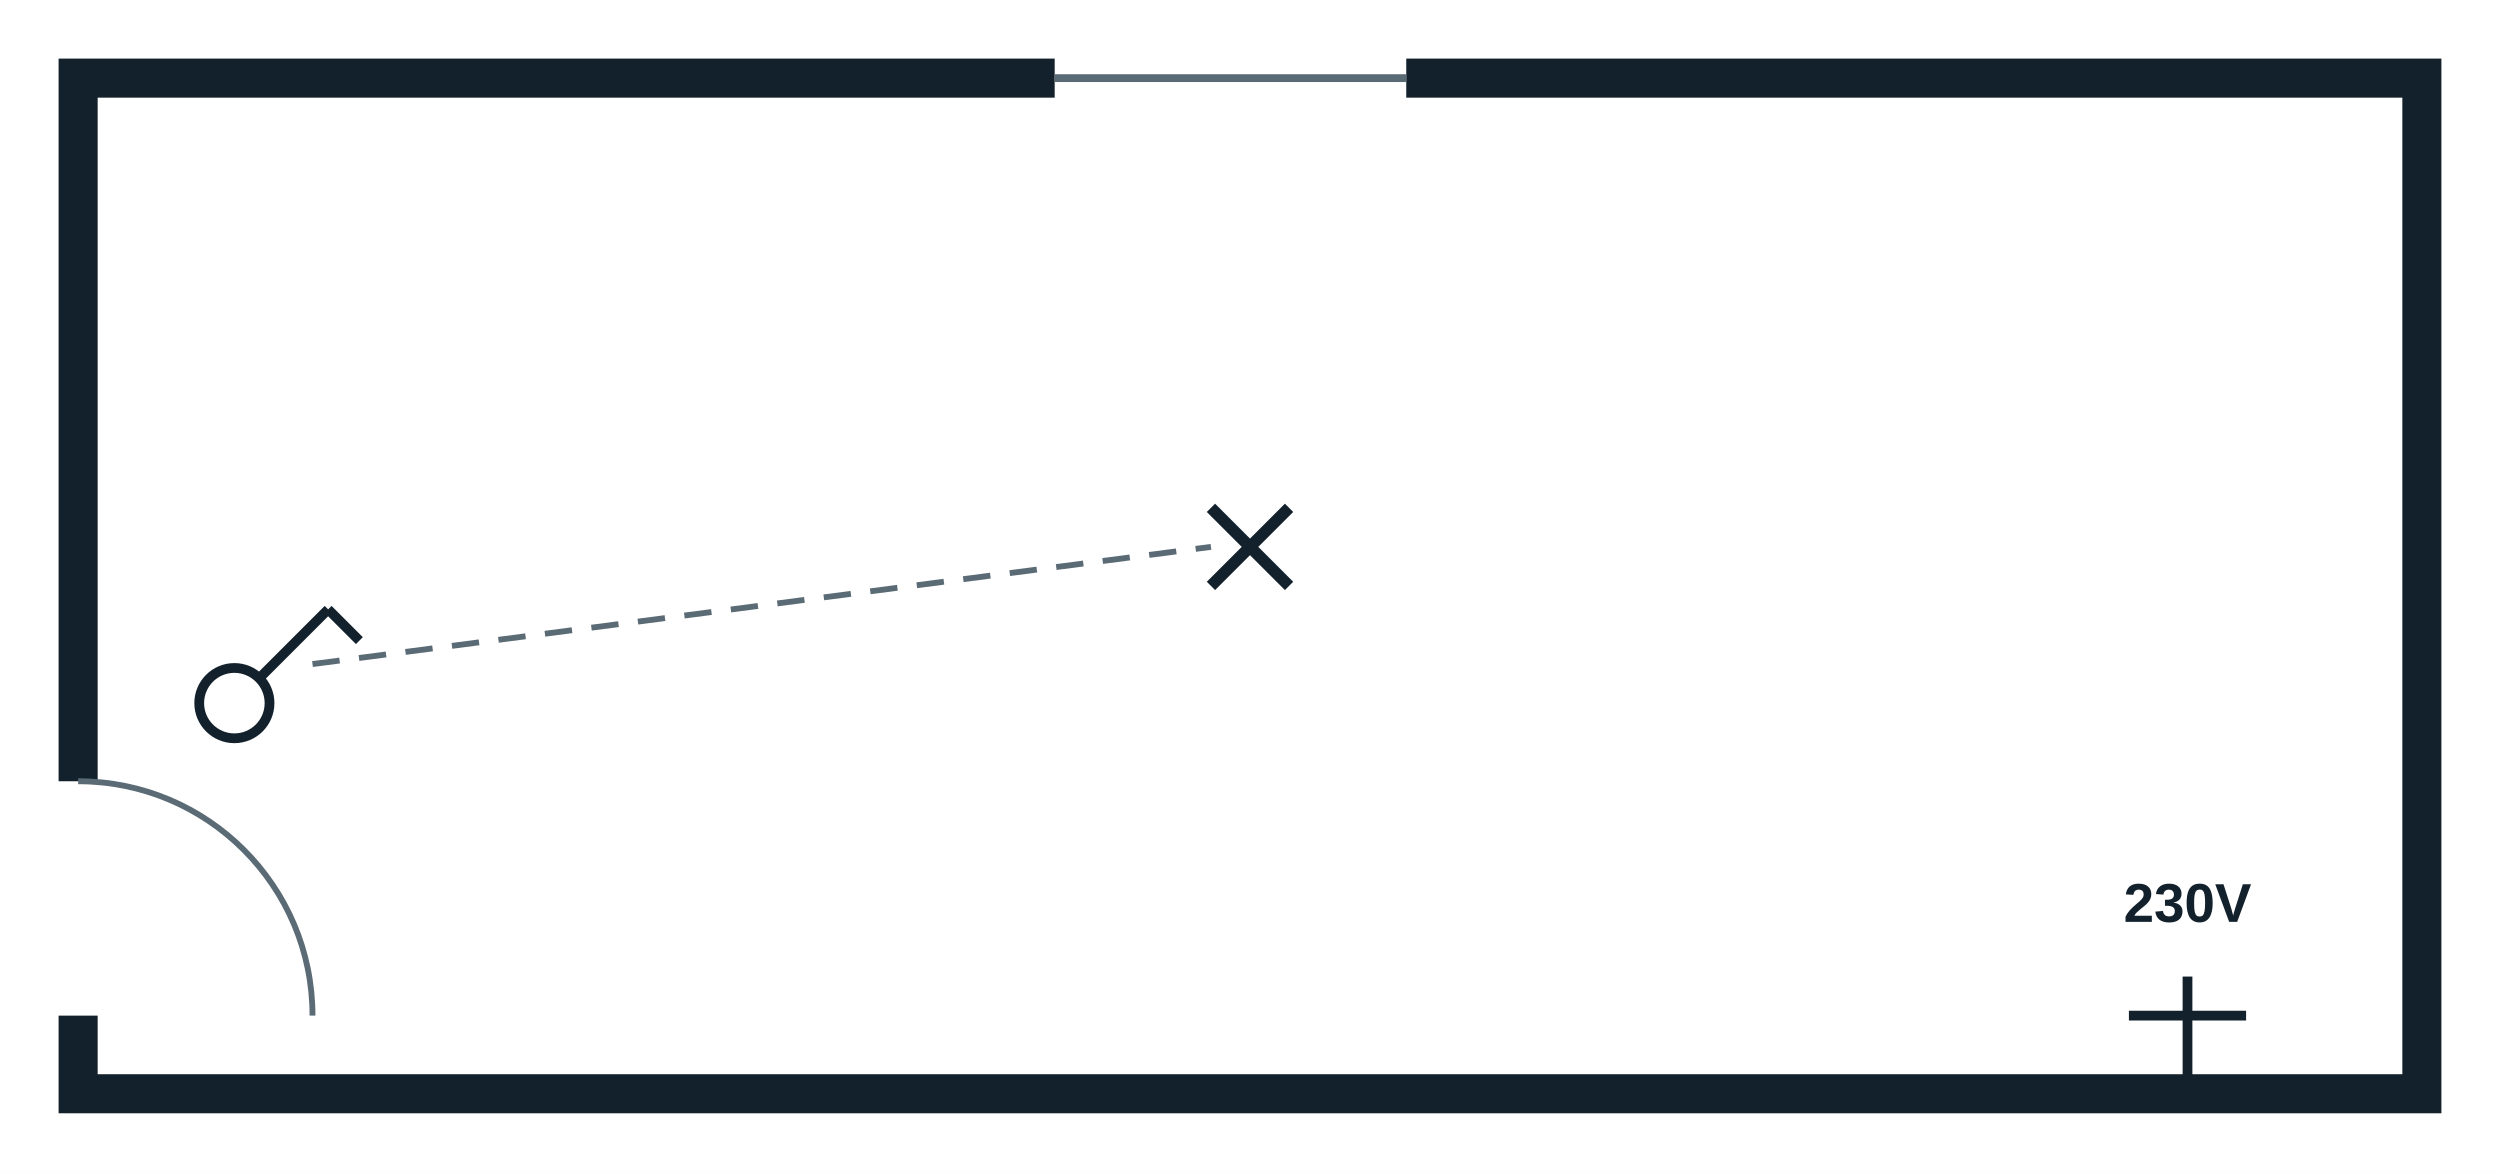
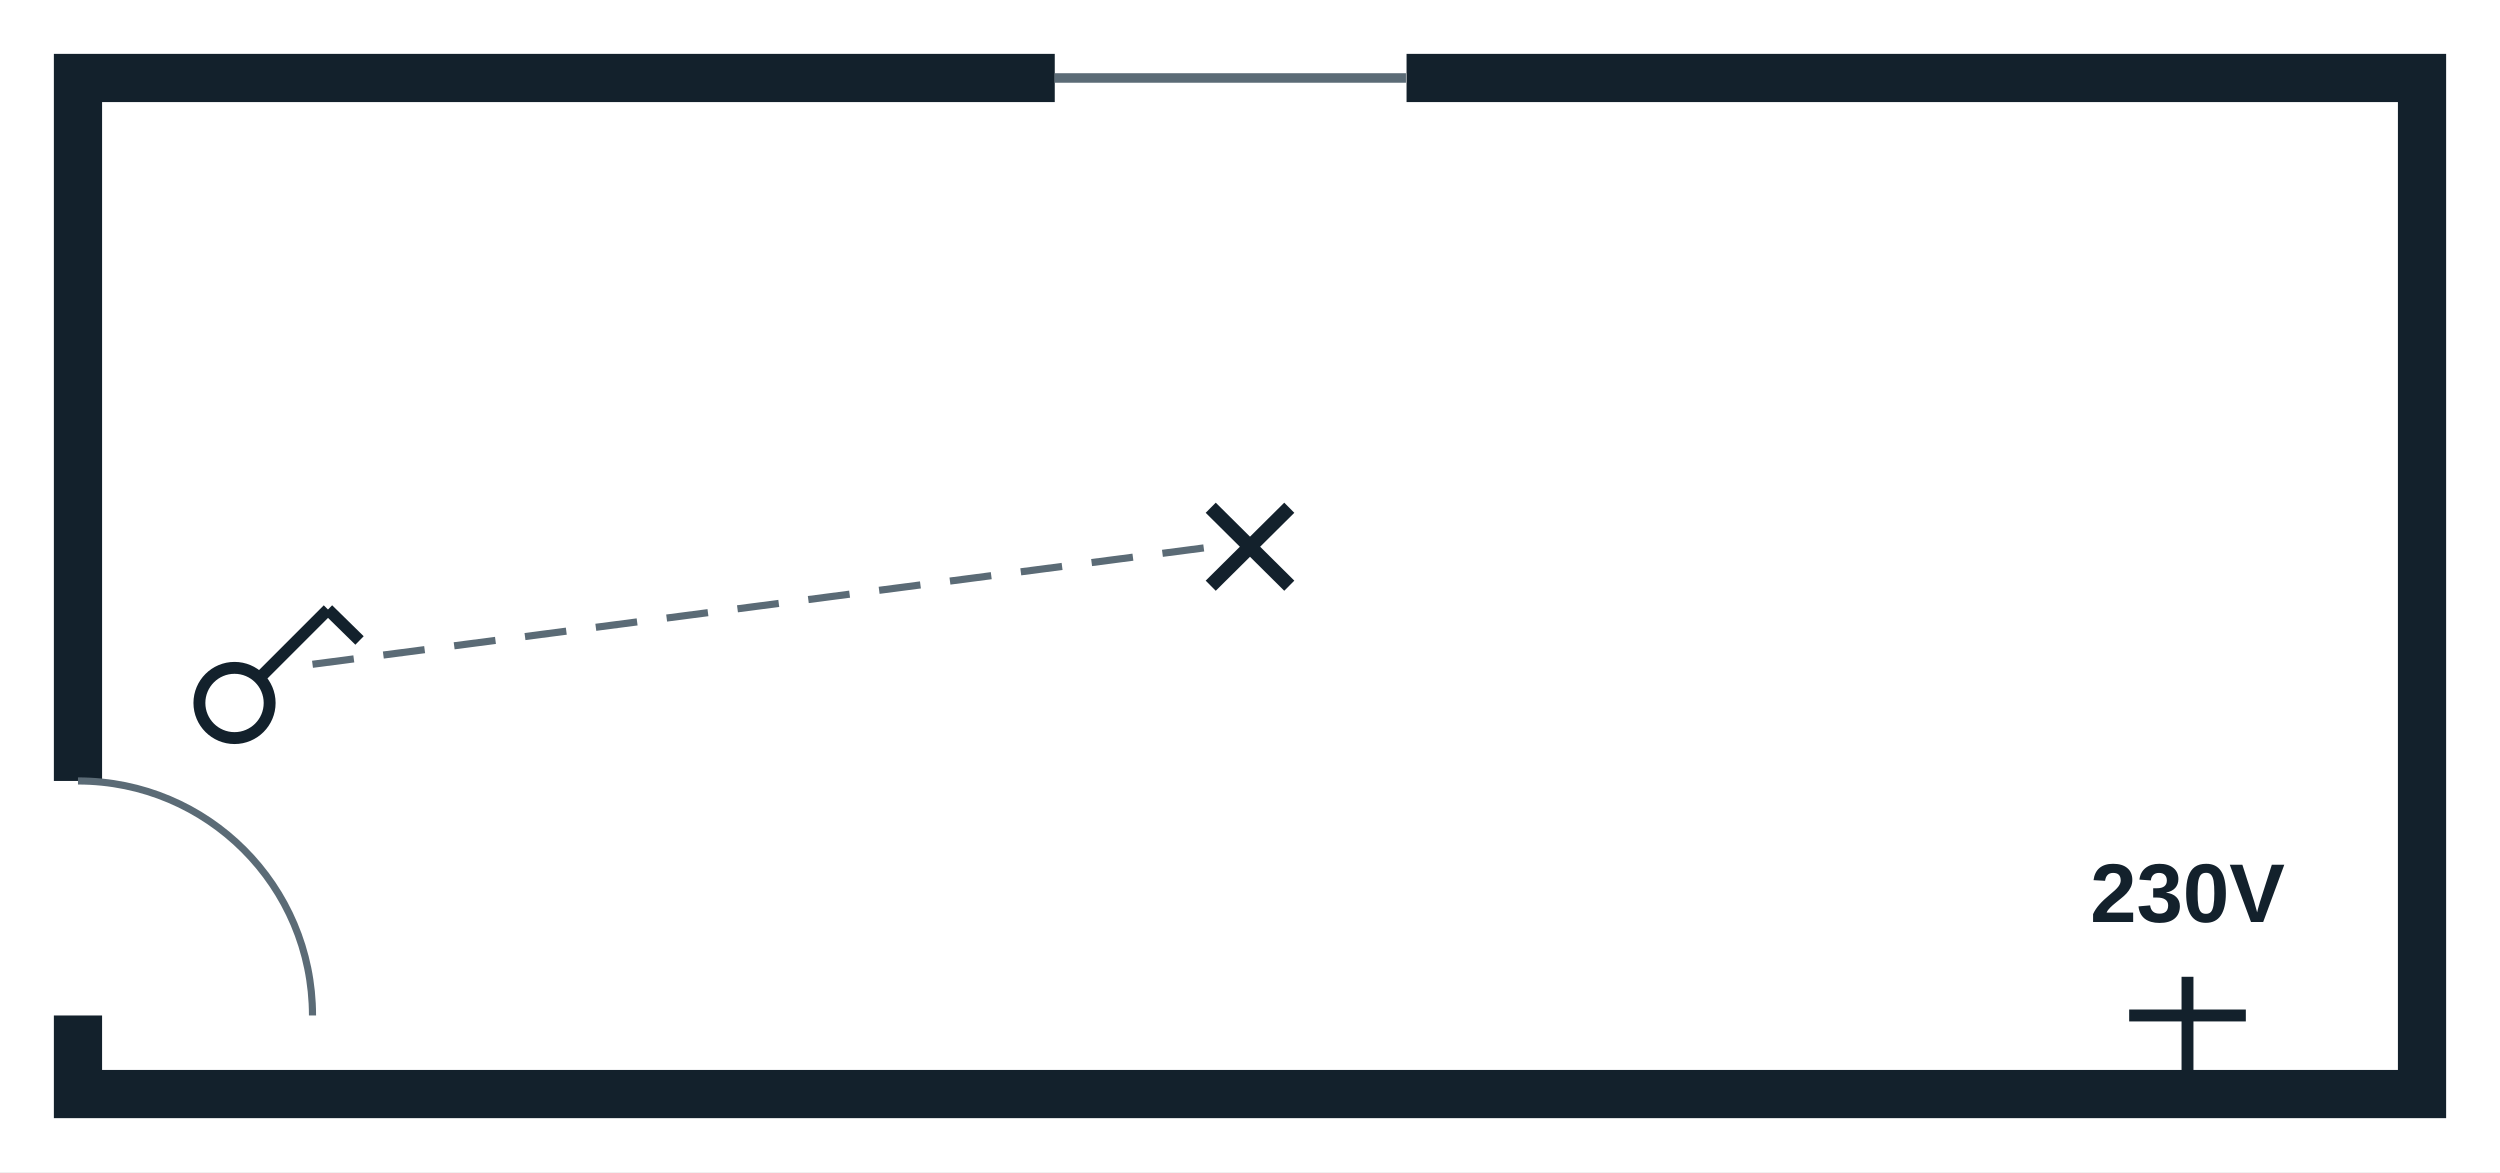
- <svg xmlns="http://www.w3.org/2000/svg" viewBox="0 0 640 300" font-family="Arial, sans-serif">
-   <rect width="640" height="300" fill="#fff" />
-   <path d="M20 20H620V280H20Z" fill="none" stroke="#13212c" stroke-width="10" />
-   <rect x="270" y="12" width="90" height="16" fill="#fff" />
-   <path d="M270 20H360" fill="none" stroke="#5b6b76" stroke-width="2" />
-   <rect x="12" y="200" width="16" height="60" fill="#fff" />
-   <path d="M20 200A60 60 0 0 1 80 260" fill="none" stroke="#5b6b76" stroke-width="1.5" />
-   <path d="M560 280V250M545 260H575" fill="none" stroke="#13212c" stroke-width="2.5" />
-   <text x="560" y="236" font-size="14" text-anchor="middle" fill="#13212c" font-weight="bold">230V</text>
-   <circle cx="60" cy="180" r="9" fill="#fff" stroke="#13212c" stroke-width="2.5" />
-   <path d="M66 174L84 156M84 156L92 164" fill="none" stroke="#13212c" stroke-width="2.5" />
-   <path d="M310 130L330 150M330 130L310 150" fill="none" stroke="#13212c" stroke-width="3" />
-   <path d="M80 170L310 140" fill="none" stroke="#5b6b76" stroke-width="1.5" stroke-dasharray="7 5" />
+ <svg xmlns="http://www.w3.org/2000/svg" viewBox="0 0 420 196.9" font-family="Arial, sans-serif">
+   <rect width="420" height="196.9" fill="#fff" />
+   <path d="M13.1 13.1H406.9V183.8H13.1Z" fill="none" stroke="#13212c" stroke-width="8.1" />
+   <rect x="177.2" y="7.9" width="59.1" height="10.5" fill="#fff" />
+   <path d="M177.2 13.1H236.2" fill="none" stroke="#5b6b76" stroke-width="1.6" />
+   <rect x="7.9" y="131.2" width="10.5" height="39.4" fill="#fff" />
+   <path d="M13.1 131.2A39.4 39.4 0 0 1 52.5 170.6" fill="none" stroke="#5b6b76" stroke-width="1.2" />
+   <path d="M367.5 183.8V164.1M357.7 170.6H377.3" fill="none" stroke="#13212c" stroke-width="2" />
+   <text x="367.5" y="154.9" font-size="14" text-anchor="middle" fill="#13212c" font-weight="bold">230V</text>
+   <circle cx="39.4" cy="118.1" r="5.9" fill="#fff" stroke="#13212c" stroke-width="2" />
+   <path d="M43.3 114.2L55.1 102.4M55.1 102.4L60.4 107.6" fill="none" stroke="#13212c" stroke-width="2" />
+   <path d="M203.4 85.3L216.6 98.4M216.6 85.3L203.4 98.4" fill="none" stroke="#13212c" stroke-width="2.4" />
+   <path d="M52.5 111.6L203.4 91.9" fill="none" stroke="#5b6b76" stroke-width="1.2" stroke-dasharray="7 5" />
</svg>
